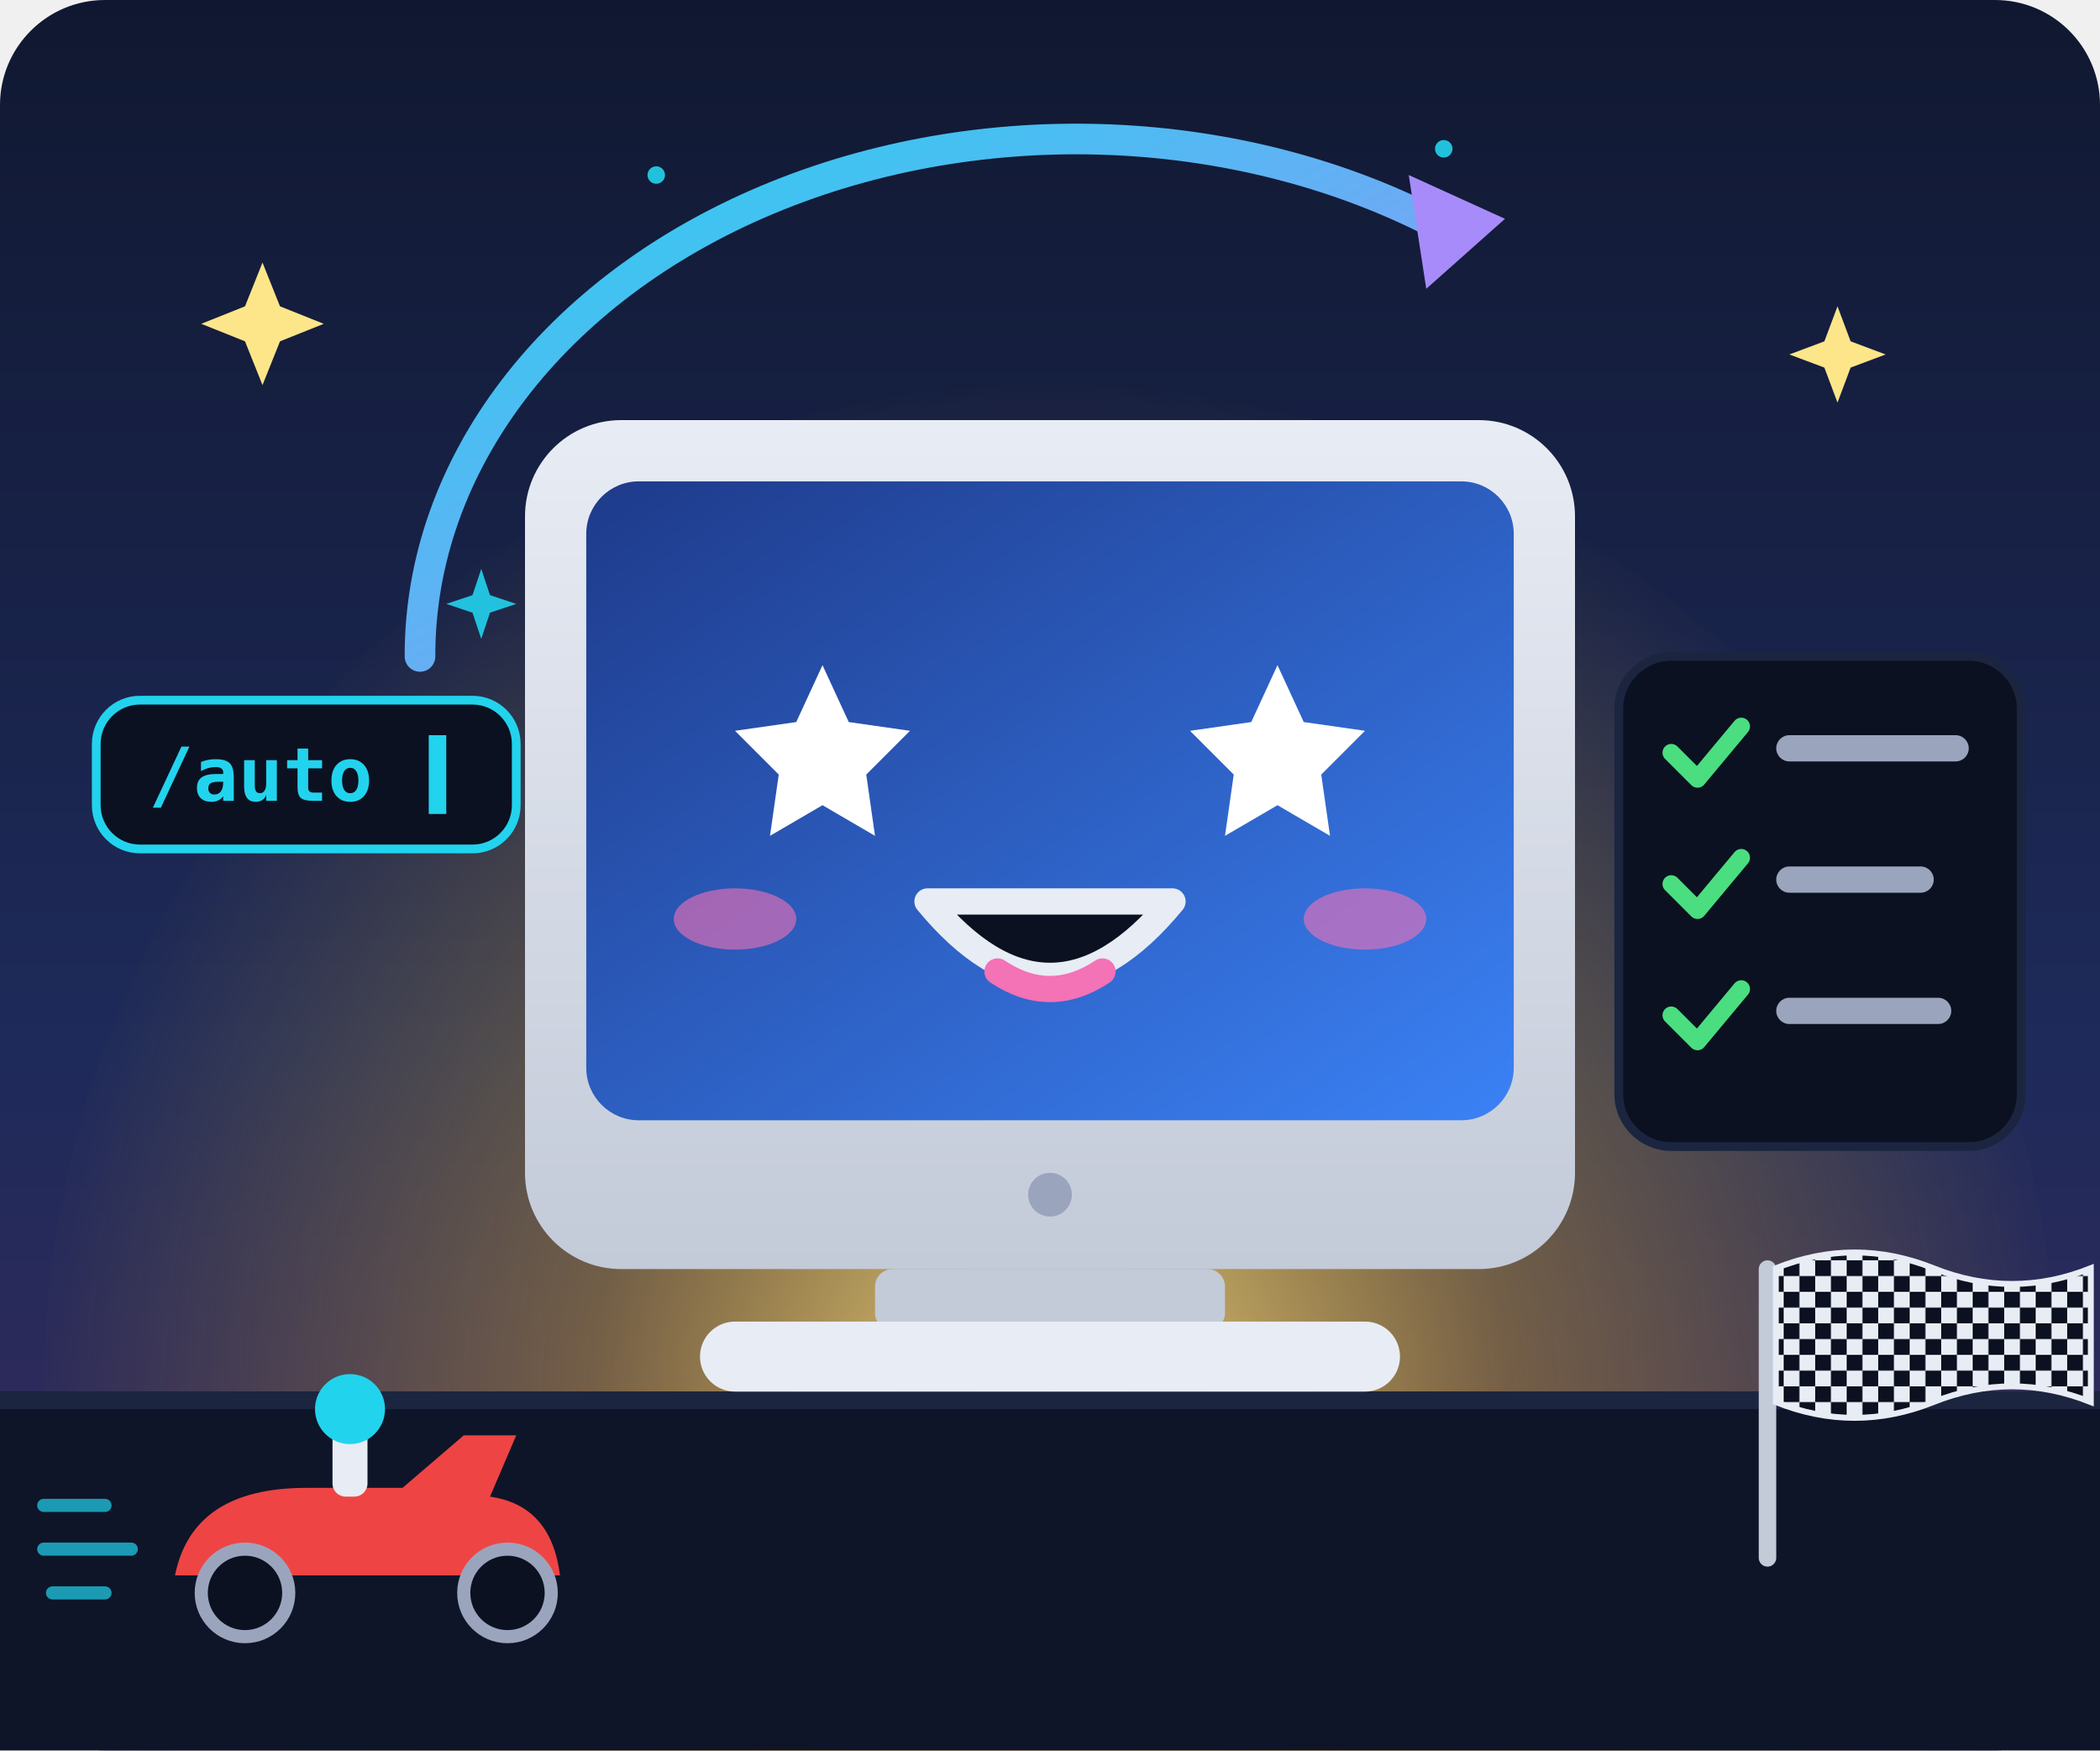
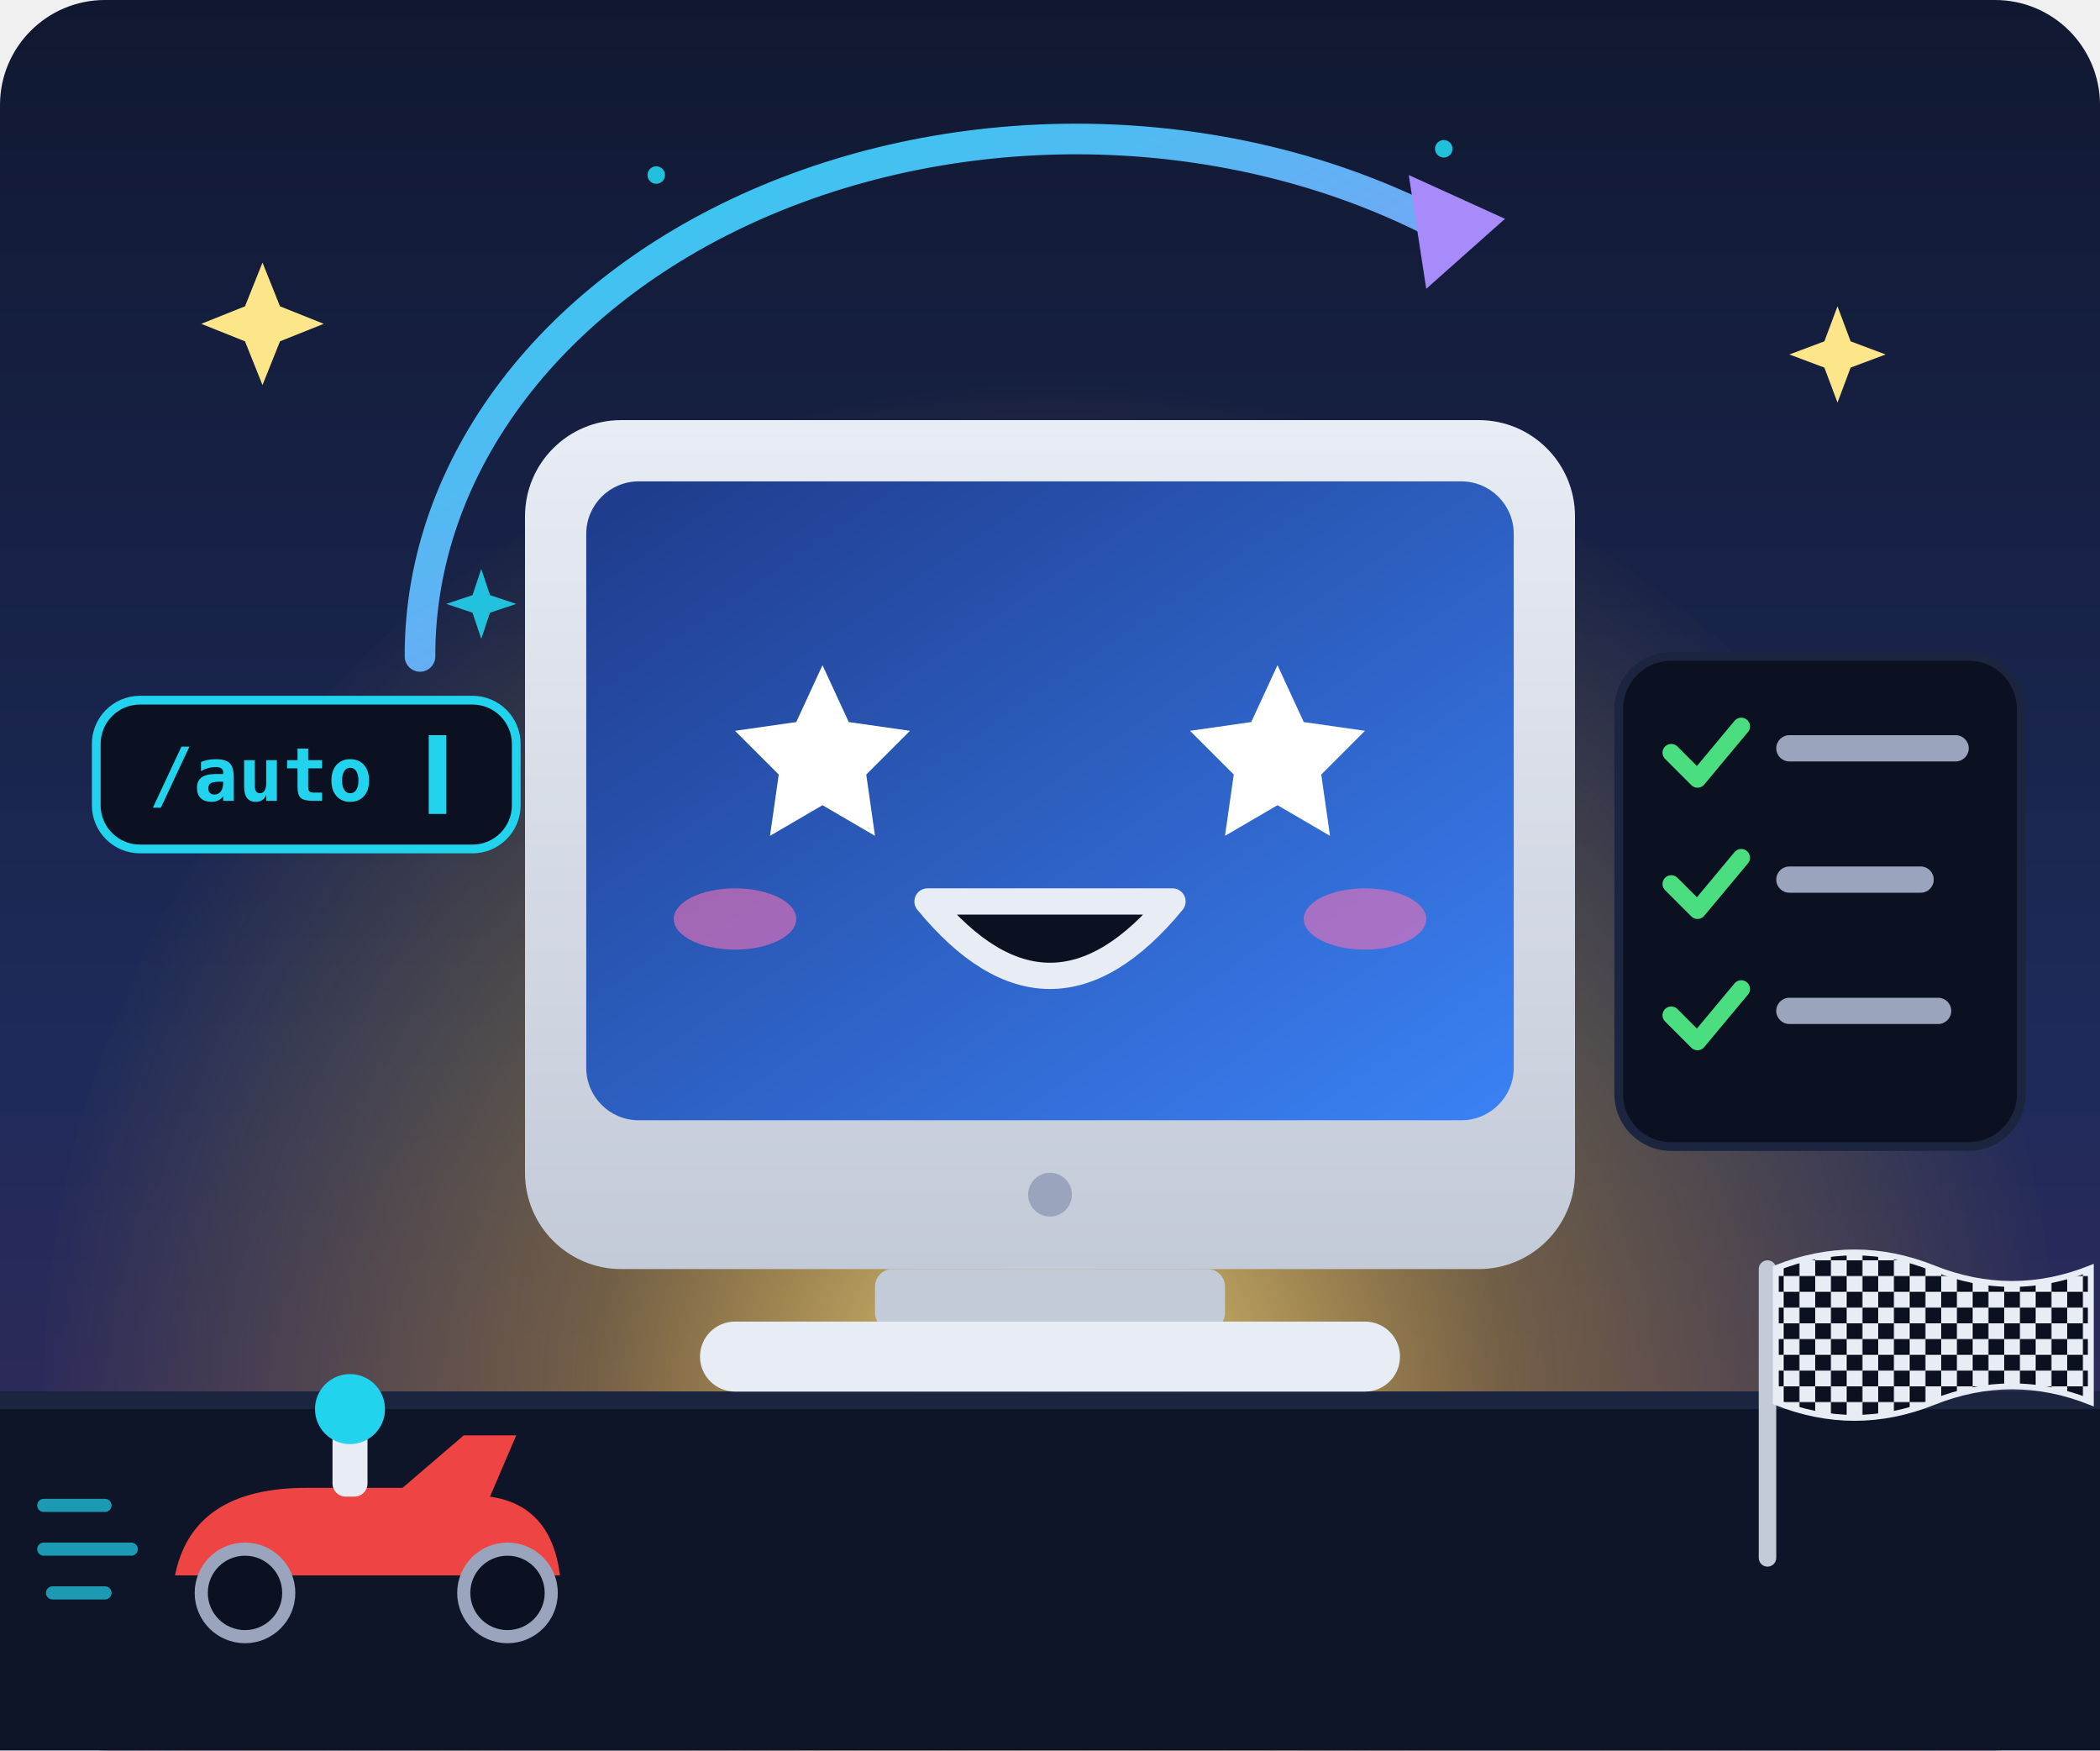
<svg xmlns="http://www.w3.org/2000/svg" viewBox="0 0 480 400" width="480" height="400" role="img" aria-labelledby="t d">
  <defs>
    <linearGradient id="sky" x1="0" y1="0" x2="0" y2="1">
      <stop offset="0" stop-color="#101830" />
      <stop offset="0.6" stop-color="#1e2a5a" />
      <stop offset="1" stop-color="#3b2a5a" />
    </linearGradient>
    <linearGradient id="screen" x1="0" y1="0" x2="1" y2="1">
      <stop offset="0" stop-color="#1e3a8a" />
      <stop offset="1" stop-color="#3b82f6" />
    </linearGradient>
    <linearGradient id="body" x1="0" y1="0" x2="0" y2="1">
      <stop offset="0" stop-color="#e8ecf4" />
      <stop offset="1" stop-color="#c3cad8" />
    </linearGradient>
    <radialGradient id="sun" cx="0.5" cy="0.5" r="0.5">
      <stop offset="0" stop-color="#fde68a" stop-opacity="0.9" />
      <stop offset="0.45" stop-color="#fbbf24" stop-opacity="0.35" />
      <stop offset="1" stop-color="#fbbf24" stop-opacity="0" />
    </radialGradient>
    <linearGradient id="loop" x1="0" y1="0" x2="1" y2="1">
      <stop offset="0" stop-color="#22d3ee" />
      <stop offset="1" stop-color="#a78bfa" />
    </linearGradient>
    <pattern id="checker" width="8" height="8" patternUnits="userSpaceOnUse">
      <rect width="8" height="8" fill="#e8ecf4" />
      <rect width="4" height="4" fill="#0b1120" />
      <rect x="4" y="4" width="4" height="4" fill="#0b1120" />
    </pattern>
  </defs>
  <rect width="480" height="400" rx="24" fill="url(#sky)" />
  <circle cx="240" cy="318" r="230" fill="url(#sun)" />
  <g fill="#fde68a">
    <path d="M60 60 l4 10 10 4 -10 4 -4 10 -4 -10 -10 -4 10 -4z" />
    <path d="M420 70 l3 8 8 3 -8 3 -3 8 -3 -8 -8 -3 8 -3z" />
  </g>
  <g fill="#22d3ee" opacity="0.9">
    <path d="M110 130 l2 6 6 2 -6 2 -2 6 -2 -6 -6 -2 6 -2z" />
    <path d="M380 150 l2 6 6 2 -6 2 -2 6 -2 -6 -6 -2 6 -2z" />
    <circle cx="150" cy="40" r="2" />
    <circle cx="330" cy="34" r="2" />
  </g>
  <g fill="none" stroke="url(#loop)" stroke-width="7" stroke-linecap="round">
    <path d="M96 150 A150 118 0 0 1 330 52" />
  </g>
  <path d="M322 40 l22 10 -18 16z" fill="#a78bfa" />
  <g>
    <rect x="22" y="160" width="96" height="34" rx="10" fill="#0b1120" stroke="#22d3ee" stroke-width="2" />
    <text x="34" y="183" font-family="SF Mono, Menlo, monospace" font-size="17" font-weight="700" fill="#22d3ee">/auto</text>
    <rect x="98" y="168" width="4" height="18" fill="#22d3ee" />
  </g>
  <g>
    <rect x="370" y="150" width="92" height="112" rx="12" fill="#0b1120" stroke="#1b2540" stroke-width="2" />
    <g fill="none" stroke="#4ade80" stroke-width="4" stroke-linecap="round" stroke-linejoin="round">
      <path d="M382 172 l6 6 10 -12" />
      <path d="M382 202 l6 6 10 -12" />
      <path d="M382 232 l6 6 10 -12" />
    </g>
    <g fill="#9aa5bd">
      <rect x="406" y="168" width="44" height="6" rx="3" />
      <rect x="406" y="198" width="36" height="6" rx="3" />
      <rect x="406" y="228" width="40" height="6" rx="3" />
    </g>
  </g>
  <rect x="0" y="318" width="480" height="82" fill="#0e1528" />
  <rect x="0" y="318" width="480" height="4" fill="#1b2540" />
  <rect x="200" y="290" width="80" height="14" rx="4" fill="#c3cad8" />
  <rect x="160" y="302" width="160" height="16" rx="8" fill="#e8ecf4" />
  <rect x="120" y="96" width="240" height="194" rx="22" fill="url(#body)" />
  <rect x="134" y="110" width="212" height="146" rx="12" fill="url(#screen)" />
  <g fill="#ffffff">
    <path d="M188 152 l6 13 14 2 -10 10 2 14 -12 -7 -12 7 2 -14 -10 -10 14 -2z" />
    <path d="M292 152 l6 13 14 2 -10 10 2 14 -12 -7 -12 7 2 -14 -10 -10 14 -2z" />
  </g>
  <path d="M212 206 q28 34 56 0 z" fill="#0b1120" stroke="#e8ecf4" stroke-width="6" stroke-linejoin="round" />
-   <path d="M228 222 q12 8 24 0" fill="none" stroke="#f472b6" stroke-width="6" stroke-linecap="round" />
  <ellipse cx="168" cy="210" rx="14" ry="7" fill="#f472b6" opacity="0.6" />
  <ellipse cx="312" cy="210" rx="14" ry="7" fill="#f472b6" opacity="0.6" />
  <circle cx="240" cy="273" r="5" fill="#9aa5bd" />
  <g>
    <path d="M24 344 h-14 M30 354 h-20 M24 364 h-12" stroke="#22d3ee" stroke-width="3" stroke-linecap="round" opacity="0.7" />
    <path d="M40 360 q4 -20 30 -20 h22 l14 -12 h12 l-6 14 q14 2 16 18 z" fill="#ef4444" />
    <rect x="76" y="326" width="8" height="16" rx="3" fill="#e8ecf4" />
    <circle cx="80" cy="322" r="8" fill="#22d3ee" />
    <circle cx="56" cy="364" r="10" fill="#0b1120" stroke="#9aa5bd" stroke-width="3" />
    <circle cx="116" cy="364" r="10" fill="#0b1120" stroke="#9aa5bd" stroke-width="3" />
  </g>
  <g>
    <rect x="402" y="288" width="4" height="70" rx="2" fill="#c3cad8" />
    <path d="M406 290 q20 -8 40 0 t40 0 v34 q-20 -8 -40 0 t-40 0 z" fill="url(#checker)" stroke="#e8ecf4" stroke-width="1.5" transform="scale(0.9) translate(45 32)" />
  </g>
</svg>
